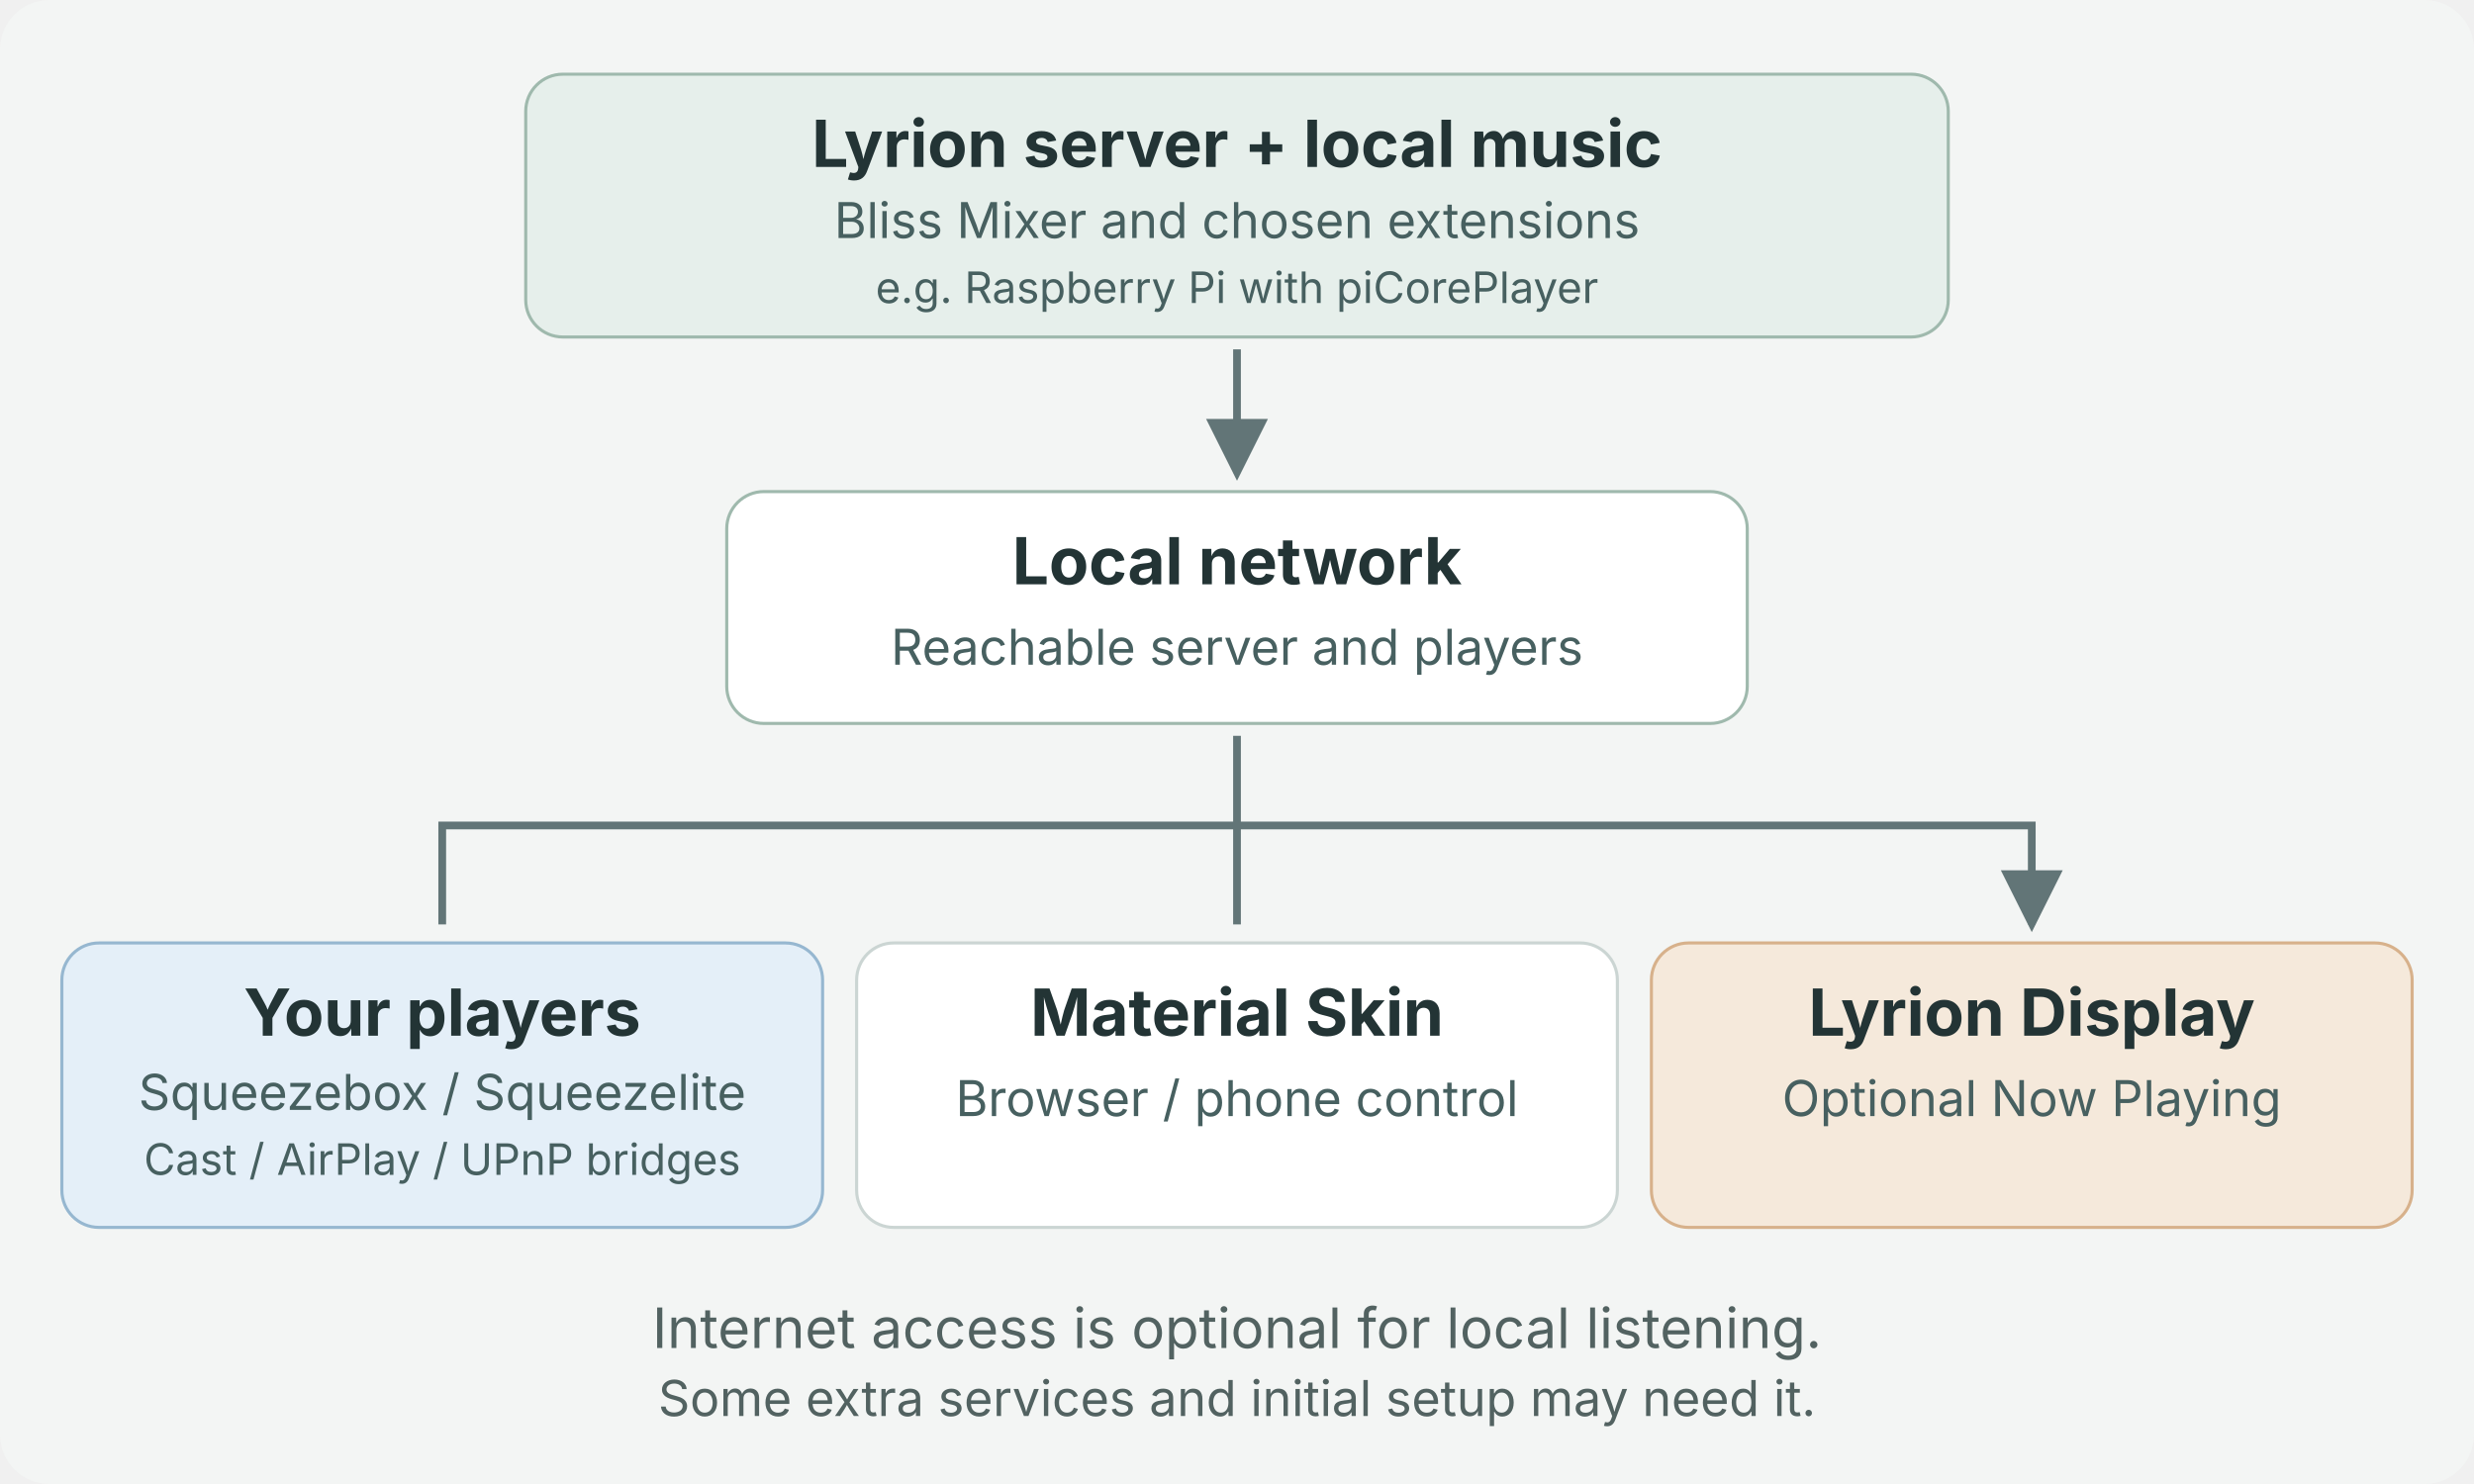
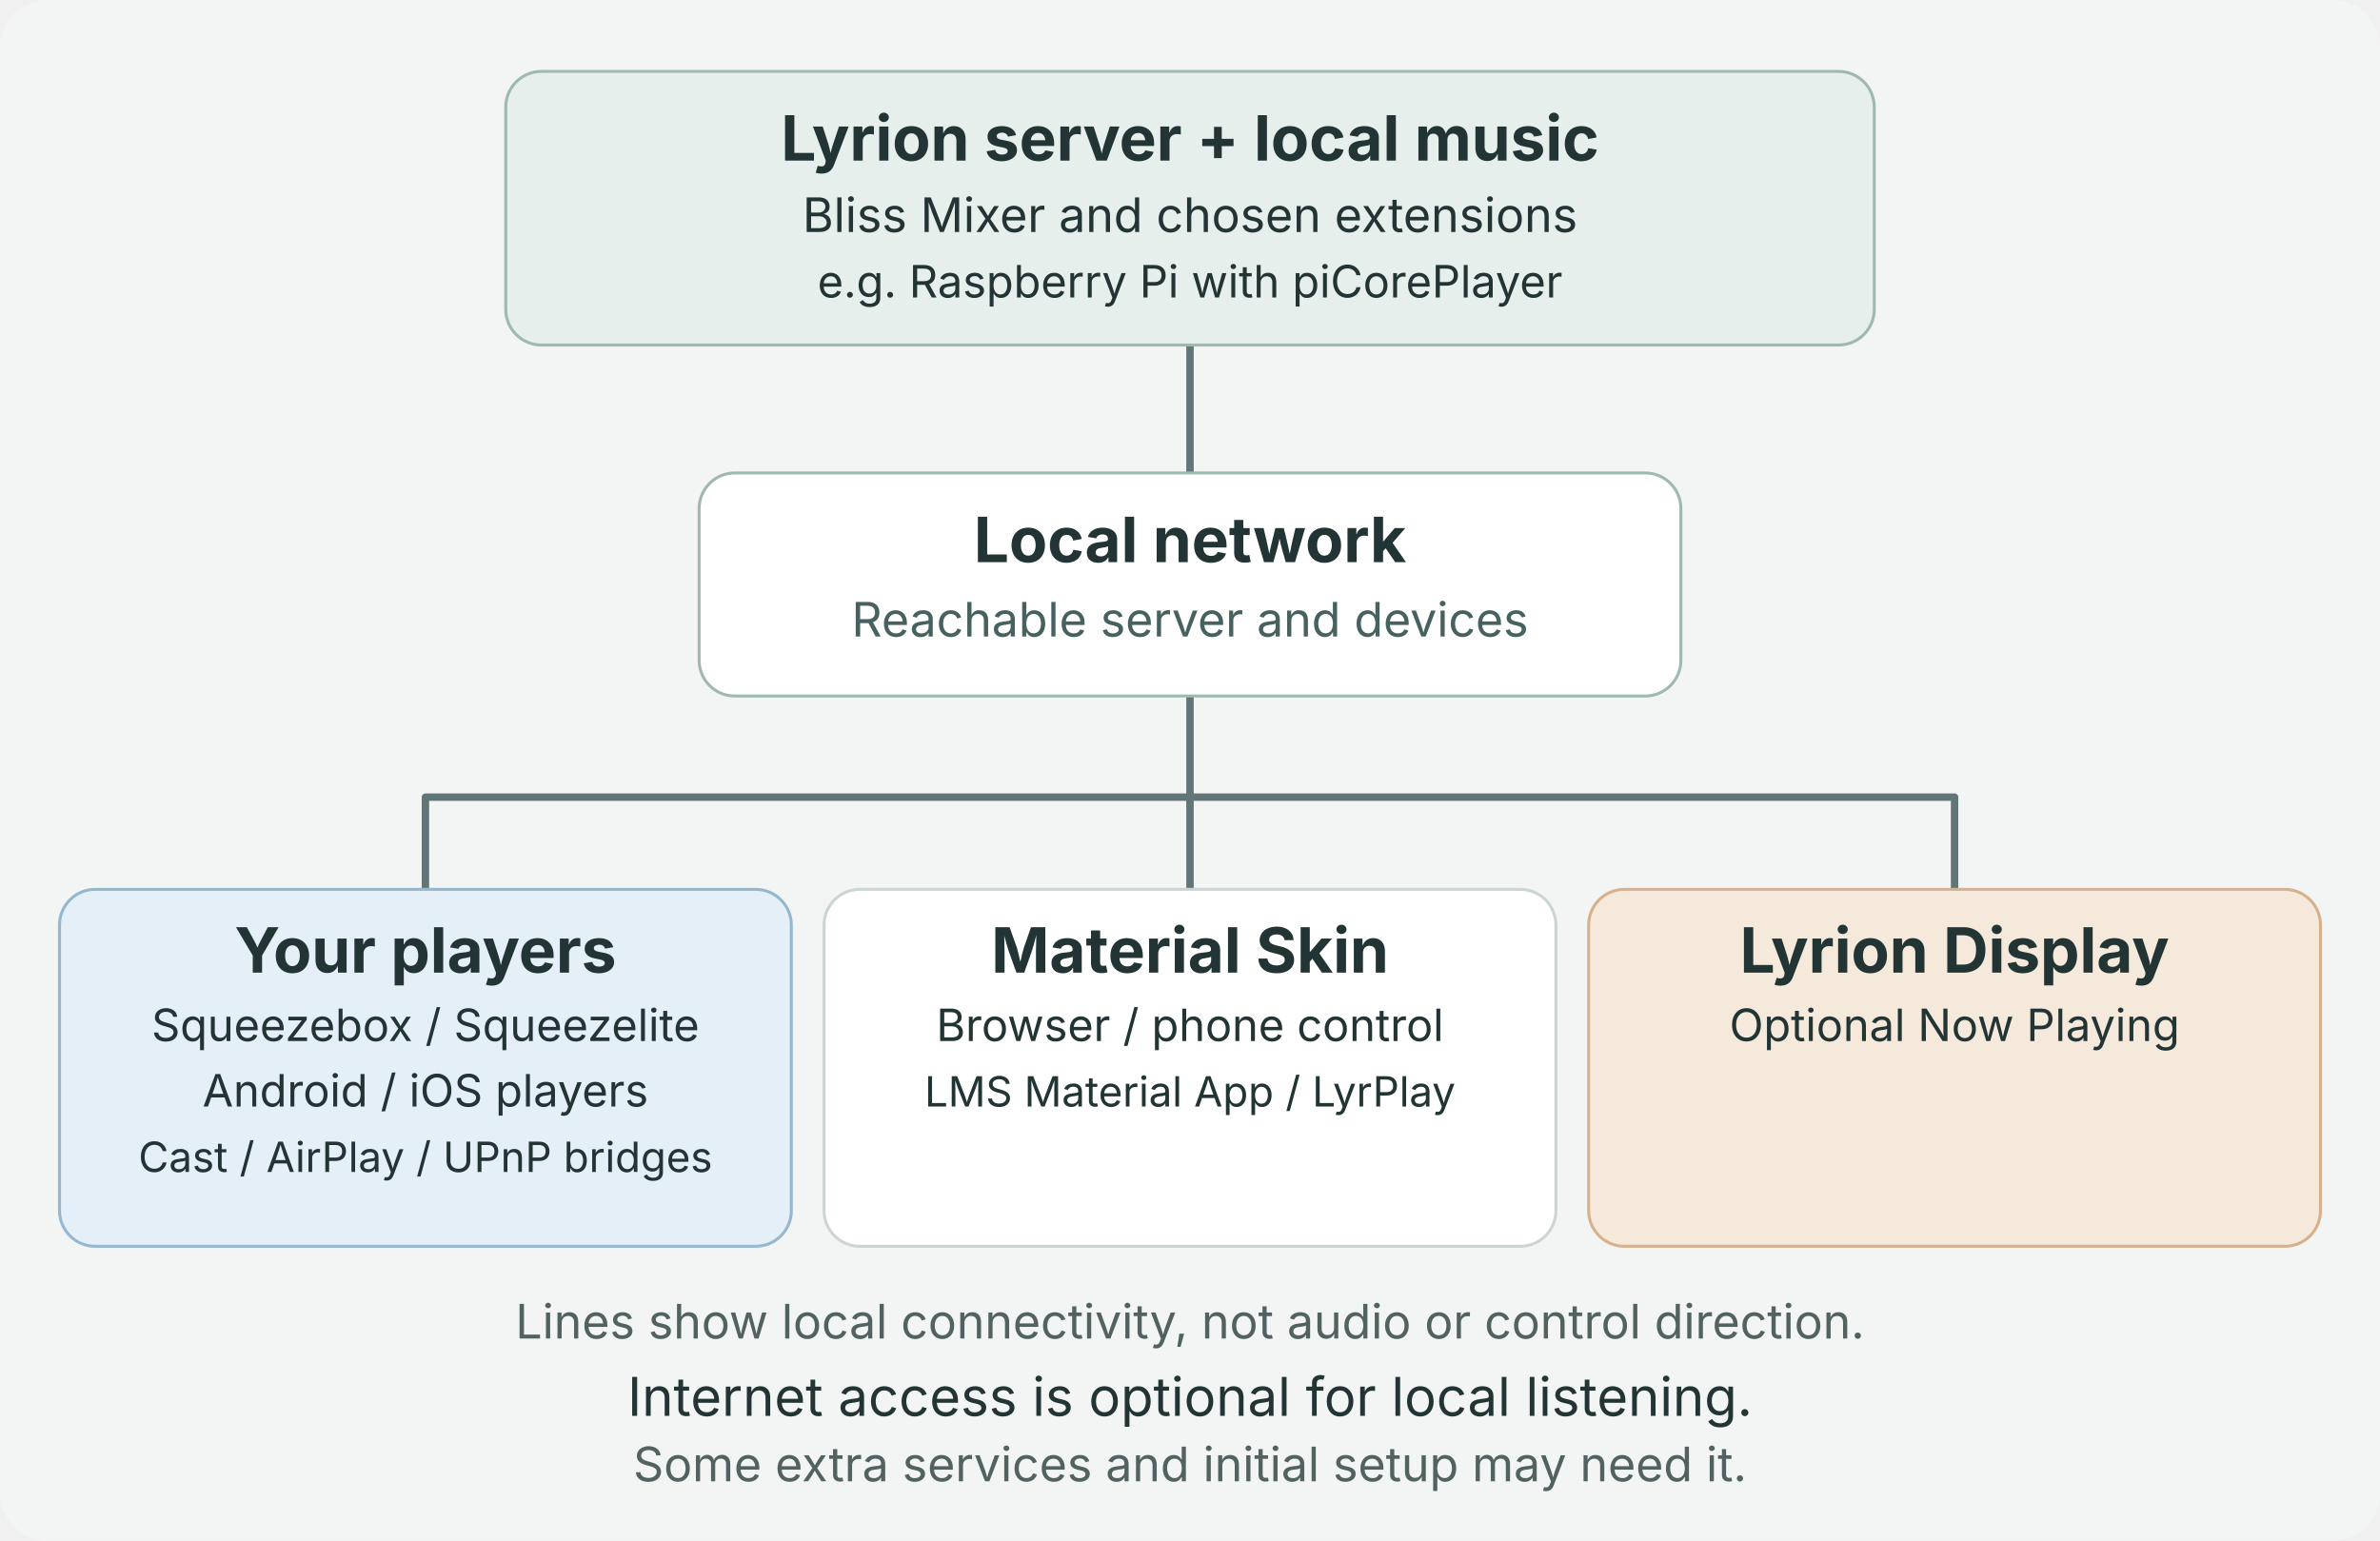
- <svg xmlns="http://www.w3.org/2000/svg" width="800" height="480" viewBox="0 0 800 480" role="img" aria-labelledby="title description">
+ <svg xmlns="http://www.w3.org/2000/svg" width="800" height="518" viewBox="0 0 800 518" role="img" aria-labelledby="title description">
  <defs>
-     <marker id="arrow" markerWidth="8" markerHeight="8" refX="7" refY="4" orient="auto">
-       <path d="M0 0 L8 4 L0 8 Z" fill="#627577" />
+     <marker id="arrow" markerUnits="userSpaceOnUse" markerWidth="10" markerHeight="10" refX="9" refY="5" orient="auto-start-reverse">
+       <path d="M0 0 L10 5 L0 10 Z" fill="#627577" />
    </marker>
  </defs>
-   <rect width="800" height="480" rx="16" fill="#f3f5f4" />
+   <rect width="800" height="518" rx="16" fill="#f3f5f4" />
  <g font-family="system-ui, -apple-system, Segoe UI, sans-serif" fill="#233435">
-     <rect x="170" y="24" width="460" height="85" rx="12" fill="#e6efeb" stroke="#9fb9ad" />
+     <path class="connector" d="M400 116 V159" fill="none" stroke="#627577" stroke-width="2.5" stroke-linejoin="round" stroke-linecap="round" />
+     <path class="connector" d="M400 234 V268 H143 V299" fill="none" stroke="#627577" stroke-width="2.5" stroke-linejoin="round" stroke-linecap="round" />
+     <path class="connector" d="M400 268 V299" fill="none" stroke="#627577" stroke-width="2.5" stroke-linejoin="round" stroke-linecap="round" />
+     <path class="connector" d="M400 268 H657 V299" fill="none" stroke="#627577" stroke-width="2.5" stroke-linejoin="round" stroke-linecap="round" />
+     <rect x="170" y="24" width="460" height="92" rx="12" fill="#e6efeb" stroke="#9fb9ad" />
    <text x="400" y="54" font-size="21" text-anchor="middle" font-weight="650" fill="#233435">Lyrion server + local music</text>
-     <text x="400" y="77" font-size="16" text-anchor="middle" font-weight="400" fill="#476060">Bliss Mixer and chosen extensions</text>
-     <text x="400" y="98" font-size="14" text-anchor="middle" fill="#476060">e.g. Raspberry Pi with piCorePlayer</text>
-     <path d="M400 113 L400 153" fill="none" stroke="#627577" stroke-width="2.5" marker-end="url(#arrow)" />
+     <text x="400" y="78" font-size="16" text-anchor="middle" font-weight="400" fill="#233435">Bliss Mixer and chosen extensions</text>
+     <text x="400" y="100" font-size="15" text-anchor="middle" font-weight="400" fill="#233435">e.g. Raspberry Pi with piCorePlayer</text>
    <rect x="235" y="159" width="330" height="75" rx="12" fill="#fff" stroke="#9fb9ad" />
    <text x="400" y="189" font-size="21" text-anchor="middle" font-weight="650" fill="#233435">Local network</text>
-     <text x="400" y="215" font-size="16" text-anchor="middle" font-weight="400" fill="#476060">Reachable server and players</text>
-     <path d="M400 238 V267 H143 V299 M400 267 V299 M400 267 H657 V299" stroke="#627577" stroke-width="2.5" fill="none" marker-end="url(#arrow)" />
-     <rect x="20" y="305" width="246" height="92" rx="12" fill="#e4eff8" stroke="#96b7d0" />
-     <text x="143" y="335" font-size="21" text-anchor="middle" font-weight="650" fill="#233435">Your players</text>
-     <text x="143" y="359" font-size="16" text-anchor="middle" font-weight="400" fill="#476060">Squeezebox / Squeezelite</text>
-     <text x="143" y="380" font-size="14" text-anchor="middle" fill="#476060">Cast / AirPlay / UPnP bridges</text>
-     <rect x="277" y="305" width="246" height="92" rx="12" fill="#fff" stroke="#cbd5d3" />
-     <text x="400" y="335" font-size="21" text-anchor="middle" font-weight="650" fill="#233435">Material Skin</text>
-     <text x="400" y="361" font-size="16" text-anchor="middle" font-weight="400" fill="#476060">Browser / phone control</text>
-     <rect x="534" y="305" width="246" height="92" rx="12" fill="#f5e9db" stroke="#d7b18b" />
-     <text x="657" y="335" font-size="21" text-anchor="middle" font-weight="650" fill="#233435">Lyrion Display</text>
-     <text x="657" y="361" font-size="16" text-anchor="middle" font-weight="400" fill="#476060">Optional Now Playing</text>
-     <text x="400" y="436" font-size="18" text-anchor="middle" font-weight="400" fill="#526261">Internet access is optional for local listening.</text>
-     <text x="400" y="458" font-size="16" text-anchor="middle" font-weight="400" fill="#526261">Some extra services and initial setup may need it.</text>
+     <text x="400" y="214" font-size="16" text-anchor="middle" font-weight="400" fill="#476060">Reachable server and devices</text>
+     <rect x="20" y="299" width="246" height="120" rx="12" fill="#e4eff8" stroke="#96b7d0" />
+     <text x="143" y="327" font-size="21" text-anchor="middle" font-weight="650" fill="#233435">Your players</text>
+     <text x="143" y="350" font-size="15" text-anchor="middle" font-weight="400" fill="#233435">Squeezebox / Squeezelite</text>
+     <text x="143" y="372" font-size="15" text-anchor="middle" font-weight="400" fill="#233435">Android / iOS players</text>
+     <text x="143" y="394" font-size="14" text-anchor="middle" font-weight="400" fill="#233435">Cast / AirPlay / UPnP bridges</text>
+     <rect x="277" y="299" width="246" height="120" rx="12" fill="#fff" stroke="#cbd5d3" />
+     <text x="400" y="327" font-size="21" text-anchor="middle" font-weight="650" fill="#233435">Material Skin</text>
+     <text x="400" y="350" font-size="15" text-anchor="middle" font-weight="400" fill="#233435">Browser / phone control</text>
+     <text x="400" y="372" font-size="14" text-anchor="middle" font-weight="400" fill="#233435">LMS Material App / LyrPlay</text>
+     <rect x="534" y="299" width="246" height="120" rx="12" fill="#f5e9db" stroke="#d7b18b" />
+     <text x="657" y="327" font-size="21" text-anchor="middle" font-weight="650" fill="#233435">Lyrion Display</text>
+     <text x="657" y="350" font-size="15" text-anchor="middle" font-weight="400" fill="#233435">Optional Now Playing</text>
+     <text x="400" y="450" font-size="16" text-anchor="middle" font-weight="400" fill="#526261">Lines show local connectivity, not audio or control direction.</text>
+     <text x="400" y="476" font-size="18" text-anchor="middle" font-weight="400" fill="#233435">Internet access is optional for local listening.</text>
+     <text x="400" y="498" font-size="16" text-anchor="middle" font-weight="400" fill="#526261">Some extra services and initial setup may need it.</text>
  </g>
</svg>
